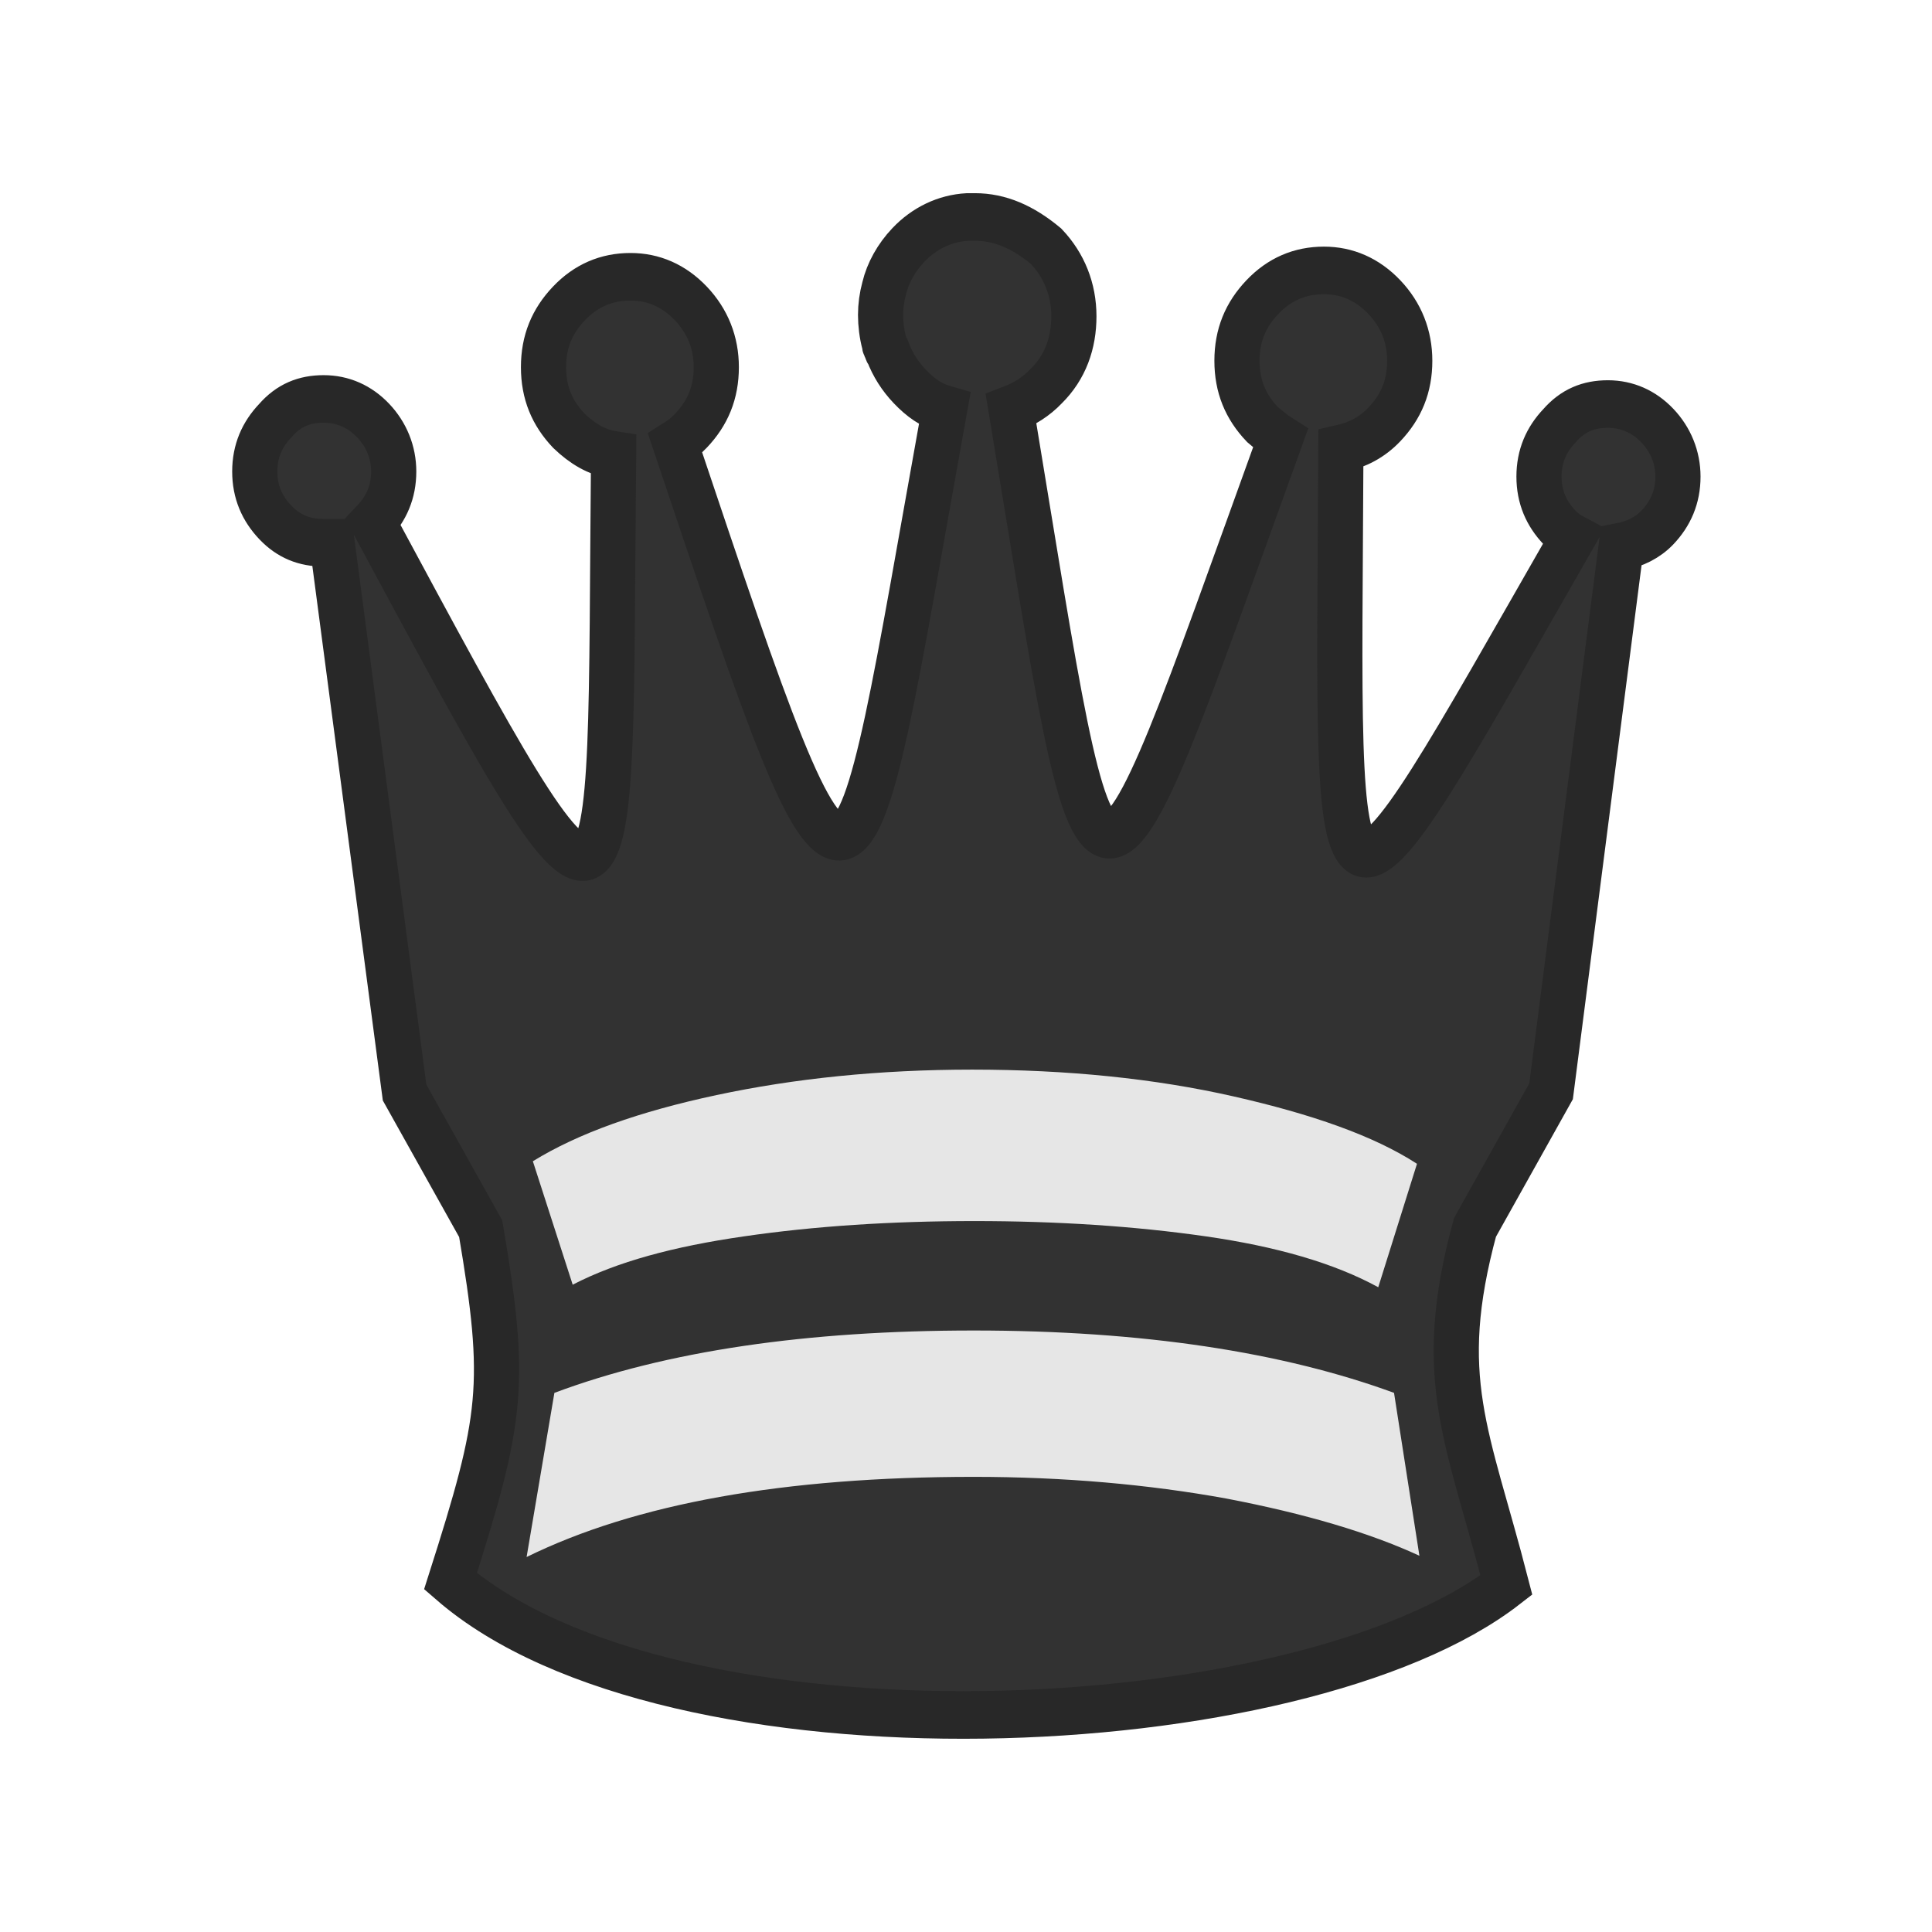
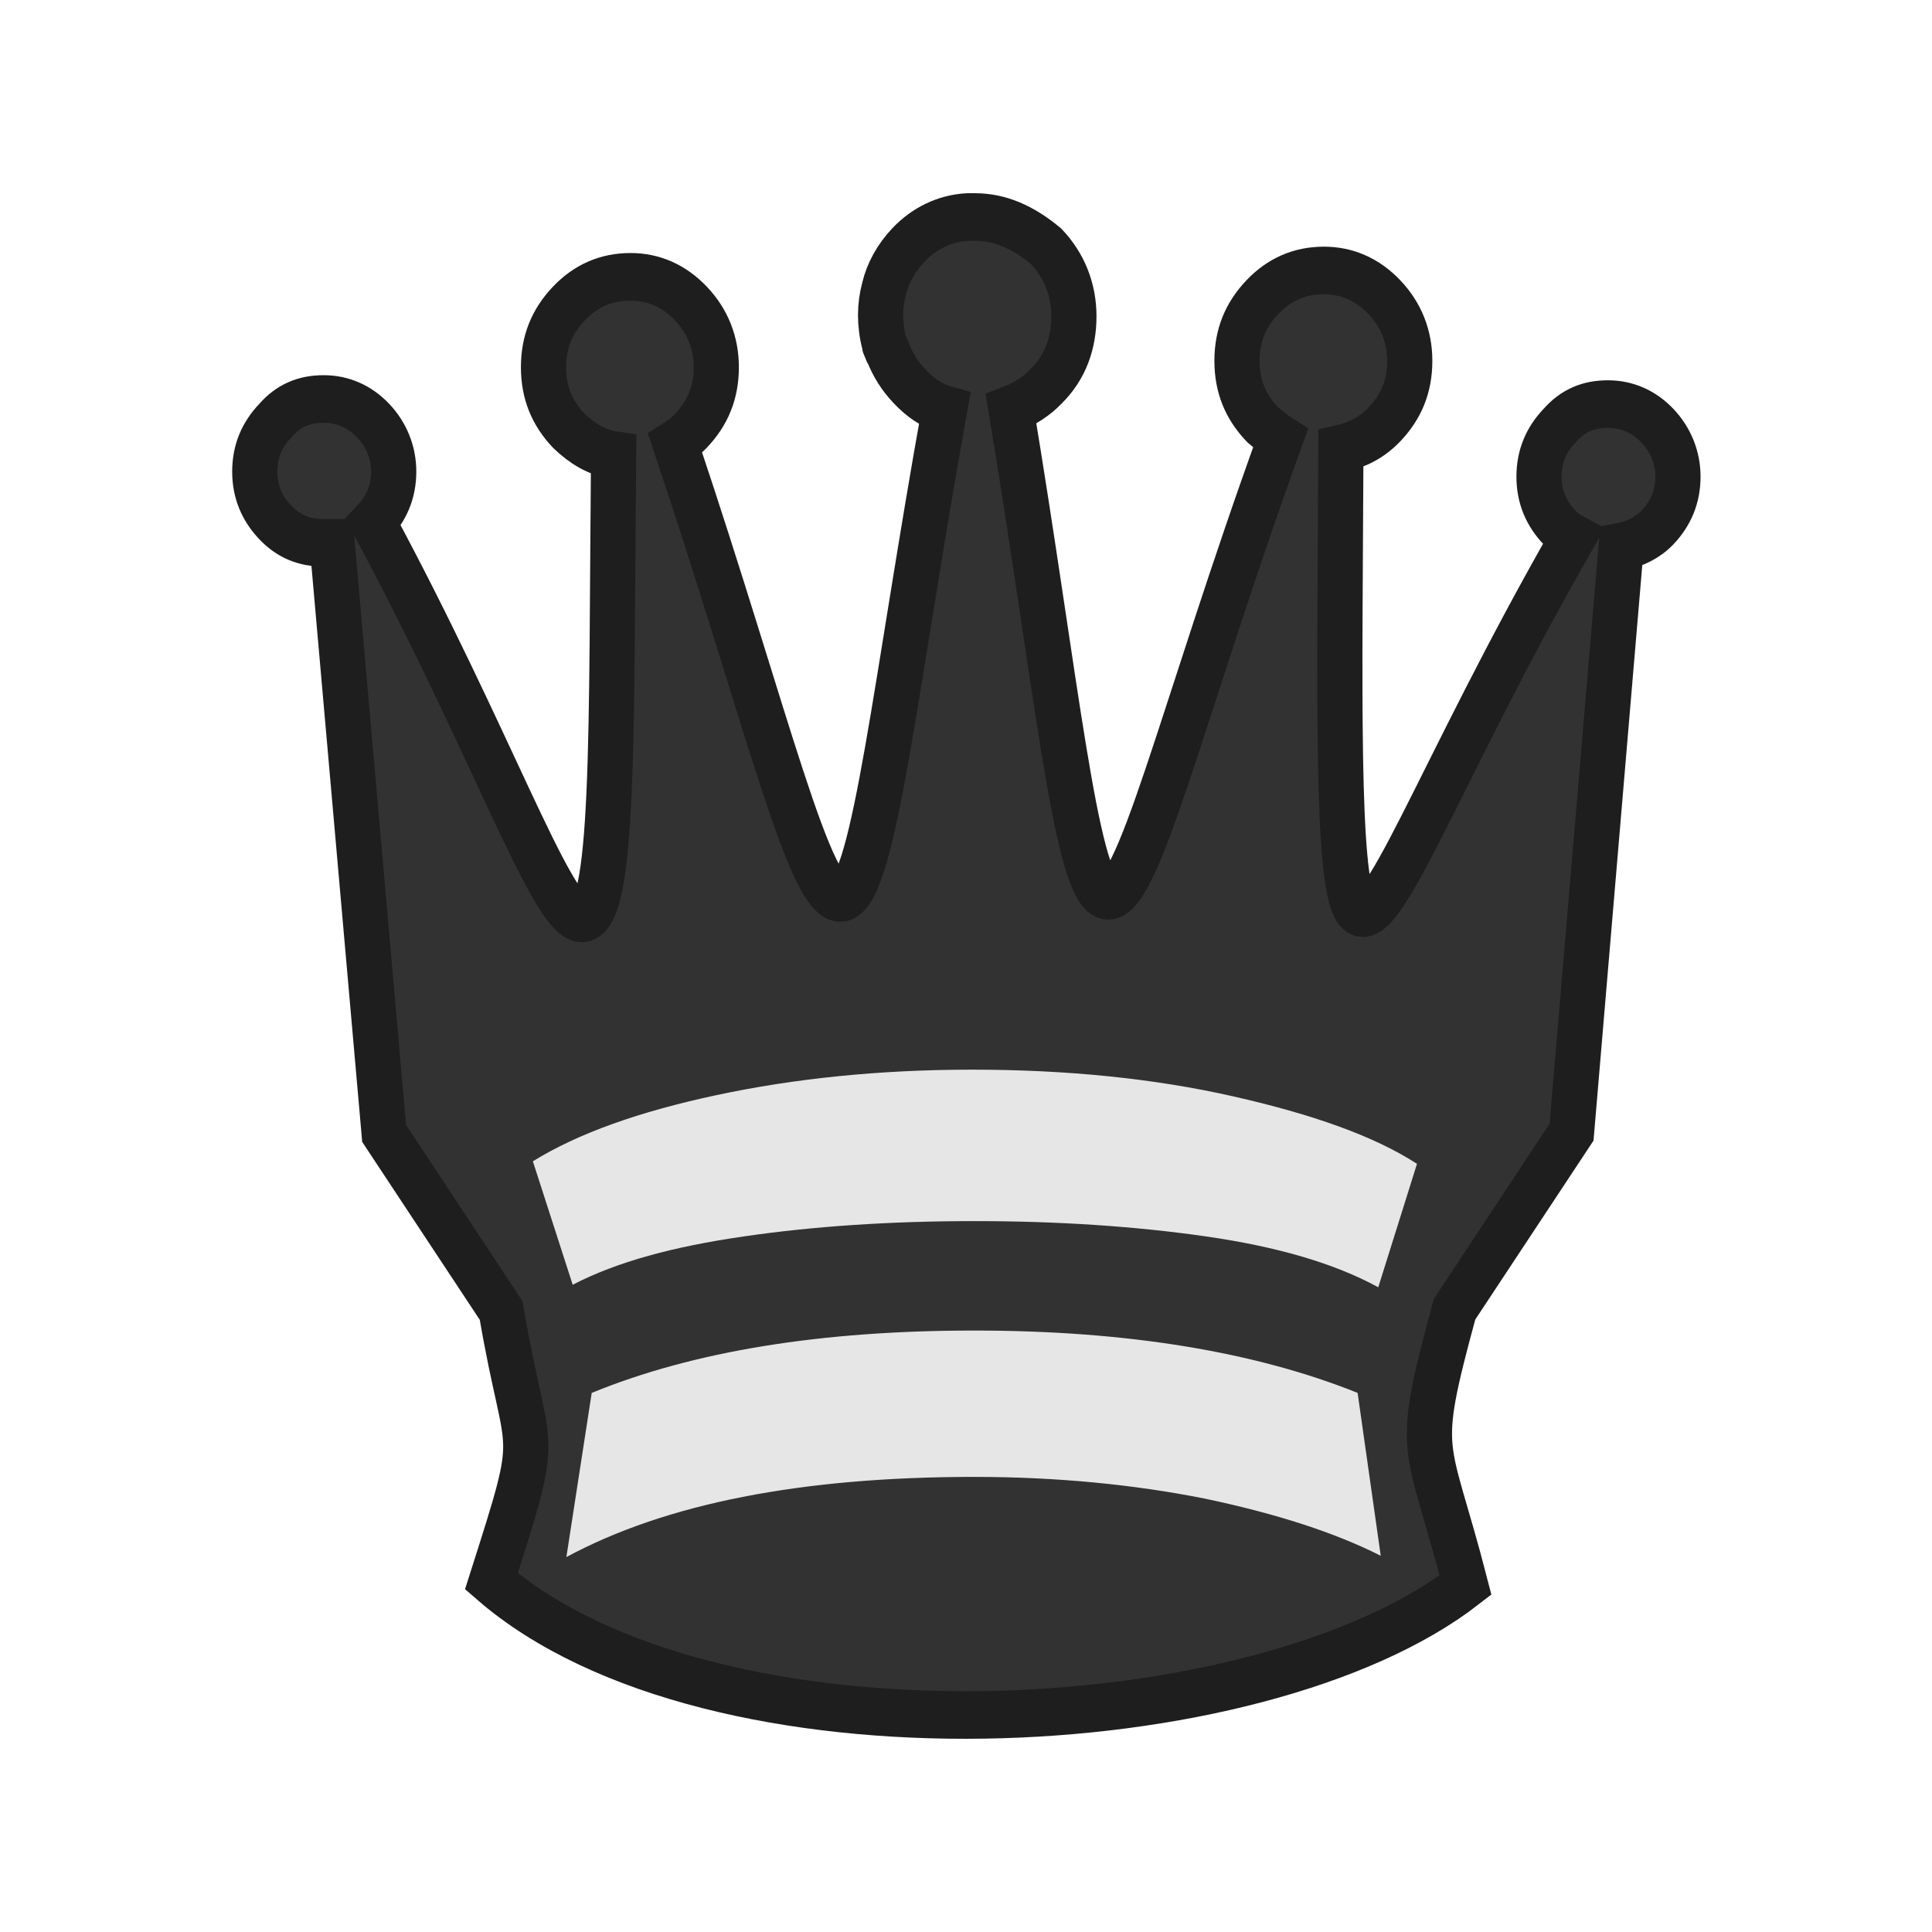
<svg xmlns="http://www.w3.org/2000/svg" width="50mm" height="50mm" clip-rule="evenodd" fill-rule="evenodd" image-rendering="optimizeQuality" shape-rendering="geometricPrecision" text-rendering="geometricPrecision" version="1.1" viewBox="0 0 50 50">
-   <g transform="matrix(.31266 0 0 .32935 -691.67 -18.065)">
-     <path class="st31" d="m2292.9 71.9h-0.6c-1.9 0.1-3.6 0.9-4.9 2.2-1 1-1.7 2.2-2 3.4-0.2 0.7-0.3 1.4-0.3 2.1s0.1 1.5 0.3 2.2c0 0.2 0.1 0.3 0.2 0.5 0 0.1 0 0.1 0.1 0.2 0.4 1 1 1.9 1.8 2.7 0.9 0.9 1.8 1.5 2.9 1.8-8.1 42.6-7 46-22.3 2.7 0.5-0.3 0.9-0.6 1.3-1 1.4-1.4 2.1-3 2.1-5 0-1.9-0.7-3.6-2.1-5s-3.1-2.1-5-2.1c-2 0-3.7 0.7-5.1 2.1s-2.1 3-2.1 5 0.7 3.6 2.1 5c1.1 1 2.3 1.7 3.7 1.9-0.4 39.8 1.2 42.5-19.9 5.3 1.1-1.1 1.7-2.4 1.7-4 0-1.5-0.6-2.9-1.7-4s-2.5-1.7-4.1-1.7-2.9 0.5-4 1.7c-1.1 1.1-1.7 2.4-1.7 4s0.6 2.9 1.7 4 2.4 1.6 4 1.6h0.7l6 43.2 6.3 10.7c2.2 12.3 1.8 14.9-2.5 27.7 18.2 15 70.3 12.9 87.4 0.3-3.2-11.8-6-16.2-2.6-28.1l6.3-10.7 5.8-42.8c1.1-0.2 2.2-0.7 3-1.5 1.1-1.1 1.7-2.4 1.7-4 0-1.5-0.6-2.9-1.7-4s-2.5-1.7-4.1-1.7-2.9 0.5-4 1.7c-1.1 1.1-1.7 2.4-1.7 4s0.6 2.9 1.7 4c0.3 0.3 0.7 0.6 1.1 0.8-20.7 34.3-19.4 34.1-19.2-7 1.4-0.3 2.6-0.9 3.6-1.9 1.4-1.4 2.1-3 2.1-5 0-1.9-0.7-3.6-2.1-5s-3.1-2.1-5-2.1c-2 0-3.7 0.7-5.1 2.1s-2.1 3-2.1 5 0.7 3.6 2.1 5c0.5 0.4 1 0.8 1.5 1.1-16 42-14.6 41.8-22.3-2.3 1.1-0.4 2.1-1 2.9-1.8 1.6-1.5 2.3-3.4 2.3-5.5s-0.8-4-2.3-5.5c-1.9-1.5-3.8-2.3-5.9-2.3z" fill="#323232" stroke="#282828" stroke-width="3.74" />
+   <g transform="matrix(.31266 0 0 .32935 -691.67 -18.064)">
+     <path class="st31" d="m2292.9 71.9h-0.6c-1.9 0.1-3.6 0.9-4.9 2.2-1 1-1.7 2.2-2 3.4-0.2 0.7-0.3 1.4-0.3 2.1s0.1 1.5 0.3 2.2c0 0.2 0.1 0.3 0.2 0.5 0 0.1 0 0.1 0.1 0.2 0.4 1 1 1.9 1.8 2.7 0.9 0.9 1.8 1.5 2.9 1.8-4.029 21.19-5.782 37.501-8.409 38.37-2.655 0.878-6.202-13.908-13.891-35.67 0.5-0.3 0.9-0.6 1.3-1 1.4-1.4 2.1-3 2.1-5 0-1.9-0.7-3.6-2.1-5s-3.1-2.1-5-2.1c-2 0-3.7 0.7-5.1 2.1s-2.1 3-2.1 5 0.7 3.6 2.1 5c1.1 1 2.3 1.7 3.7 1.9-0.216 21.5 0.151 36.994-2.791 36.399-2.505-0.506-7.407-13.995-17.109-31.099 1.1-1.1 1.7-2.4 1.7-4 0-1.5-0.6-2.9-1.7-4s-2.5-1.7-4.1-1.7-2.9 0.5-4 1.7c-1.1 1.1-1.7 2.4-1.7 4s0.6 2.9 1.7 4 2.4 1.6 4 1.6h0.7l4.308 46.413 9.685 13.913c2.2 12.3 3.493 8.473-0.807 21.273 18.2 15 63.53 12.9 80.63 0.3-3.2-11.8-4.308-9.773-0.907-21.673l9.685-13.913 4.107-46.013c1.1-0.2 2.2-0.7 3-1.5 1.1-1.1 1.7-2.4 1.7-4 0-1.5-0.6-2.9-1.7-4s-2.5-1.7-4.1-1.7-2.9 0.5-4 1.7c-1.1 1.1-1.7 2.4-1.7 4s0.6 2.9 1.7 4c0.3 0.3 0.7 0.6 1.1 0.8-11.283 18.697-16.03 31.963-17.981 29.121-1.628-2.372-1.31-17.424-1.219-36.121 1.4-0.3 2.6-0.9 3.6-1.9 1.4-1.4 2.1-3 2.1-5 0-1.9-0.7-3.6-2.1-5s-3.1-2.1-5-2.1c-2 0-3.7 0.7-5.1 2.1s-2.1 3-2.1 5 0.7 3.6 2.1 5c0.5 0.4 1 0.8 1.5 1.1-8.282 21.741-11.902 36.995-14.535 35.884-2.454-1.035-4.051-16.913-7.765-38.184 1.1-0.4 2.1-1 2.9-1.8 1.6-1.5 2.3-3.4 2.3-5.5s-0.8-4-2.3-5.5c-1.9-1.5-3.8-2.3-5.9-2.3z" fill="#323232" stroke="#1e1e1e" stroke-width="3.74" />
    <path class="st32" d="m2329.5 146.3c-3.572-2.2-8.701-3.9-15.204-5.3s-13.739-2.1-21.616-2.1c-7.694 0-14.746 0.7-21.158 2-6.411 1.3-11.449 3-15.204 5.2l3.297 9.7c3.664-1.8 8.335-3 14.197-3.8 5.77-0.8 12.182-1.2 19.051-1.2 6.87 0 13.281 0.4 19.143 1.2 5.862 0.8 10.625 2.1 14.288 4z" fill="#e6e6e6" stroke-width=".825" />
-     <path class="st32" d="m2329.7 177.1-2.1-12.8c-9.2-3.2-20.8-4.9-34.8-4.9-13.8 0-25.4 1.6-34.7 4.9l-2.3 12.9c9-4.2 21.3-6.3 37-6.3 7.5 0 14.5 0.6 20.9 1.7 6.6 1.2 11.9 2.7 16 4.5z" fill="#e6e6e6" stroke-width=".739" />
+     <path class="st32" d="m2326.5 177.1-1.915-12.8c-8.392-3.2-18.973-4.9-31.743-4.9-12.588 0-23.169 1.6-31.652 4.9l-2.098 12.9c8.209-4.2 19.429-6.3 33.75-6.3 6.841 0 13.226 0.6 19.064 1.7 6.02 1.2 10.855 2.7 14.594 4.5z" fill="#e6e6e6" stroke-width=".739" />
  </g>
</svg>
